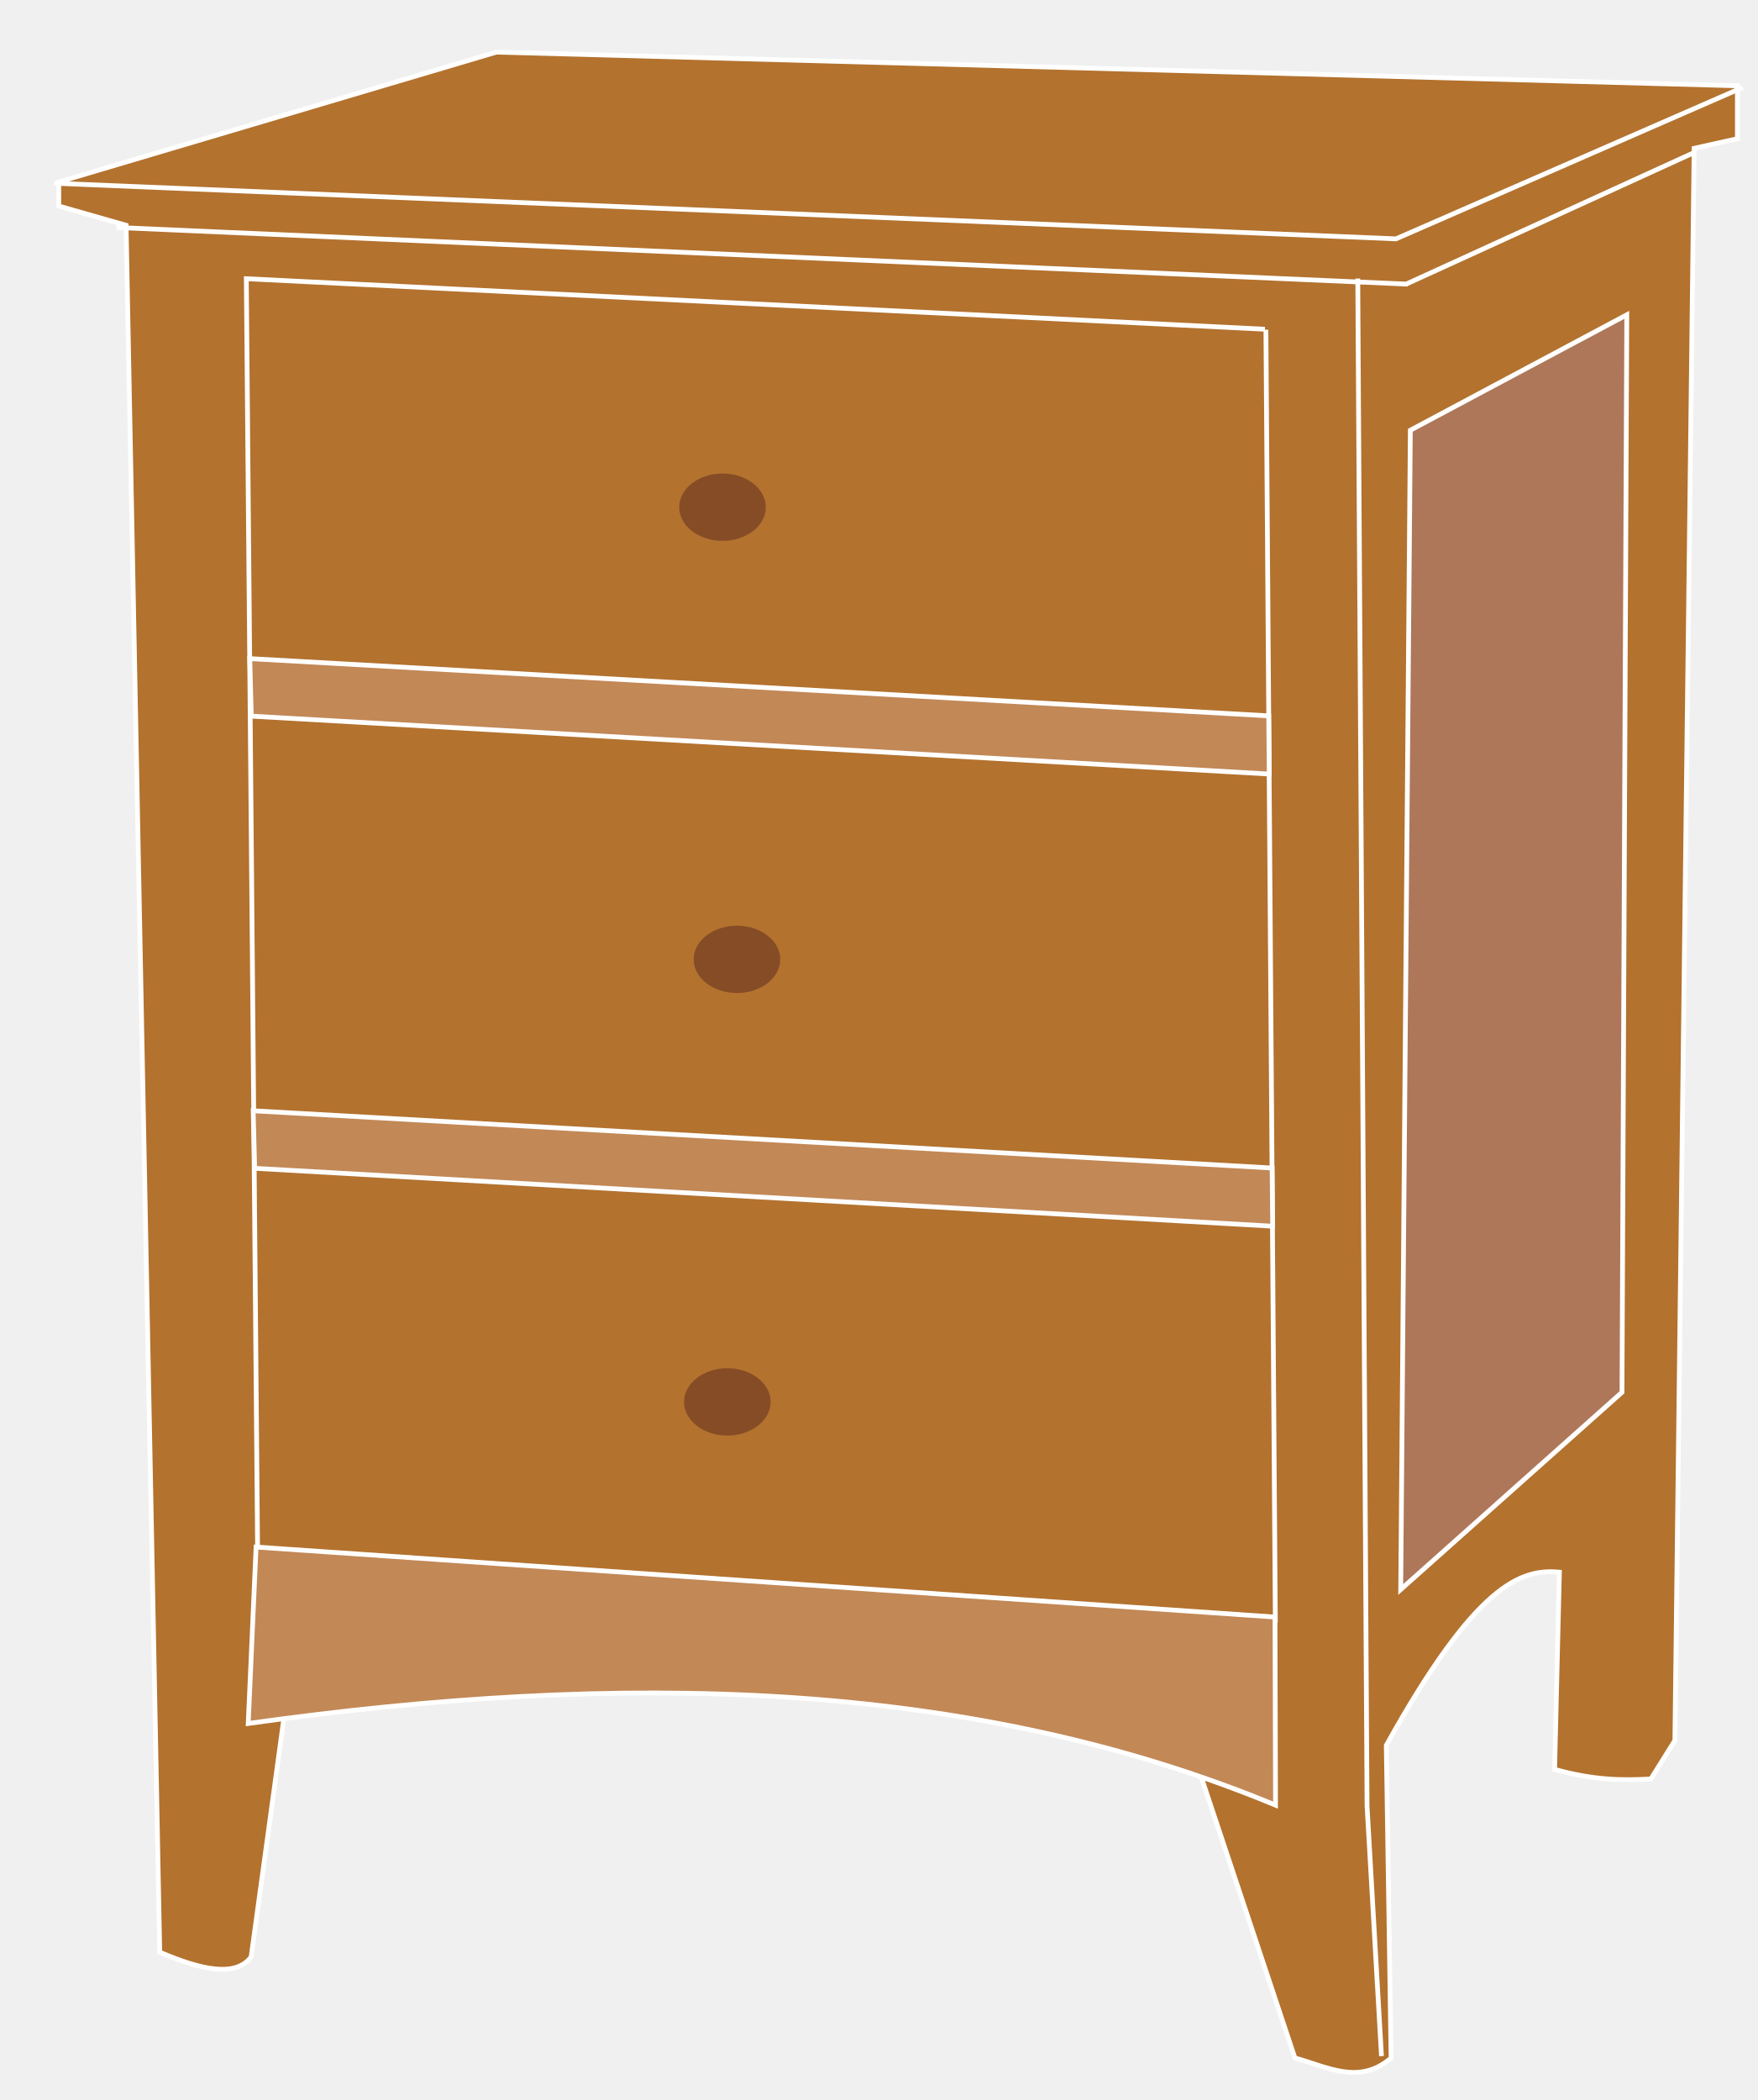
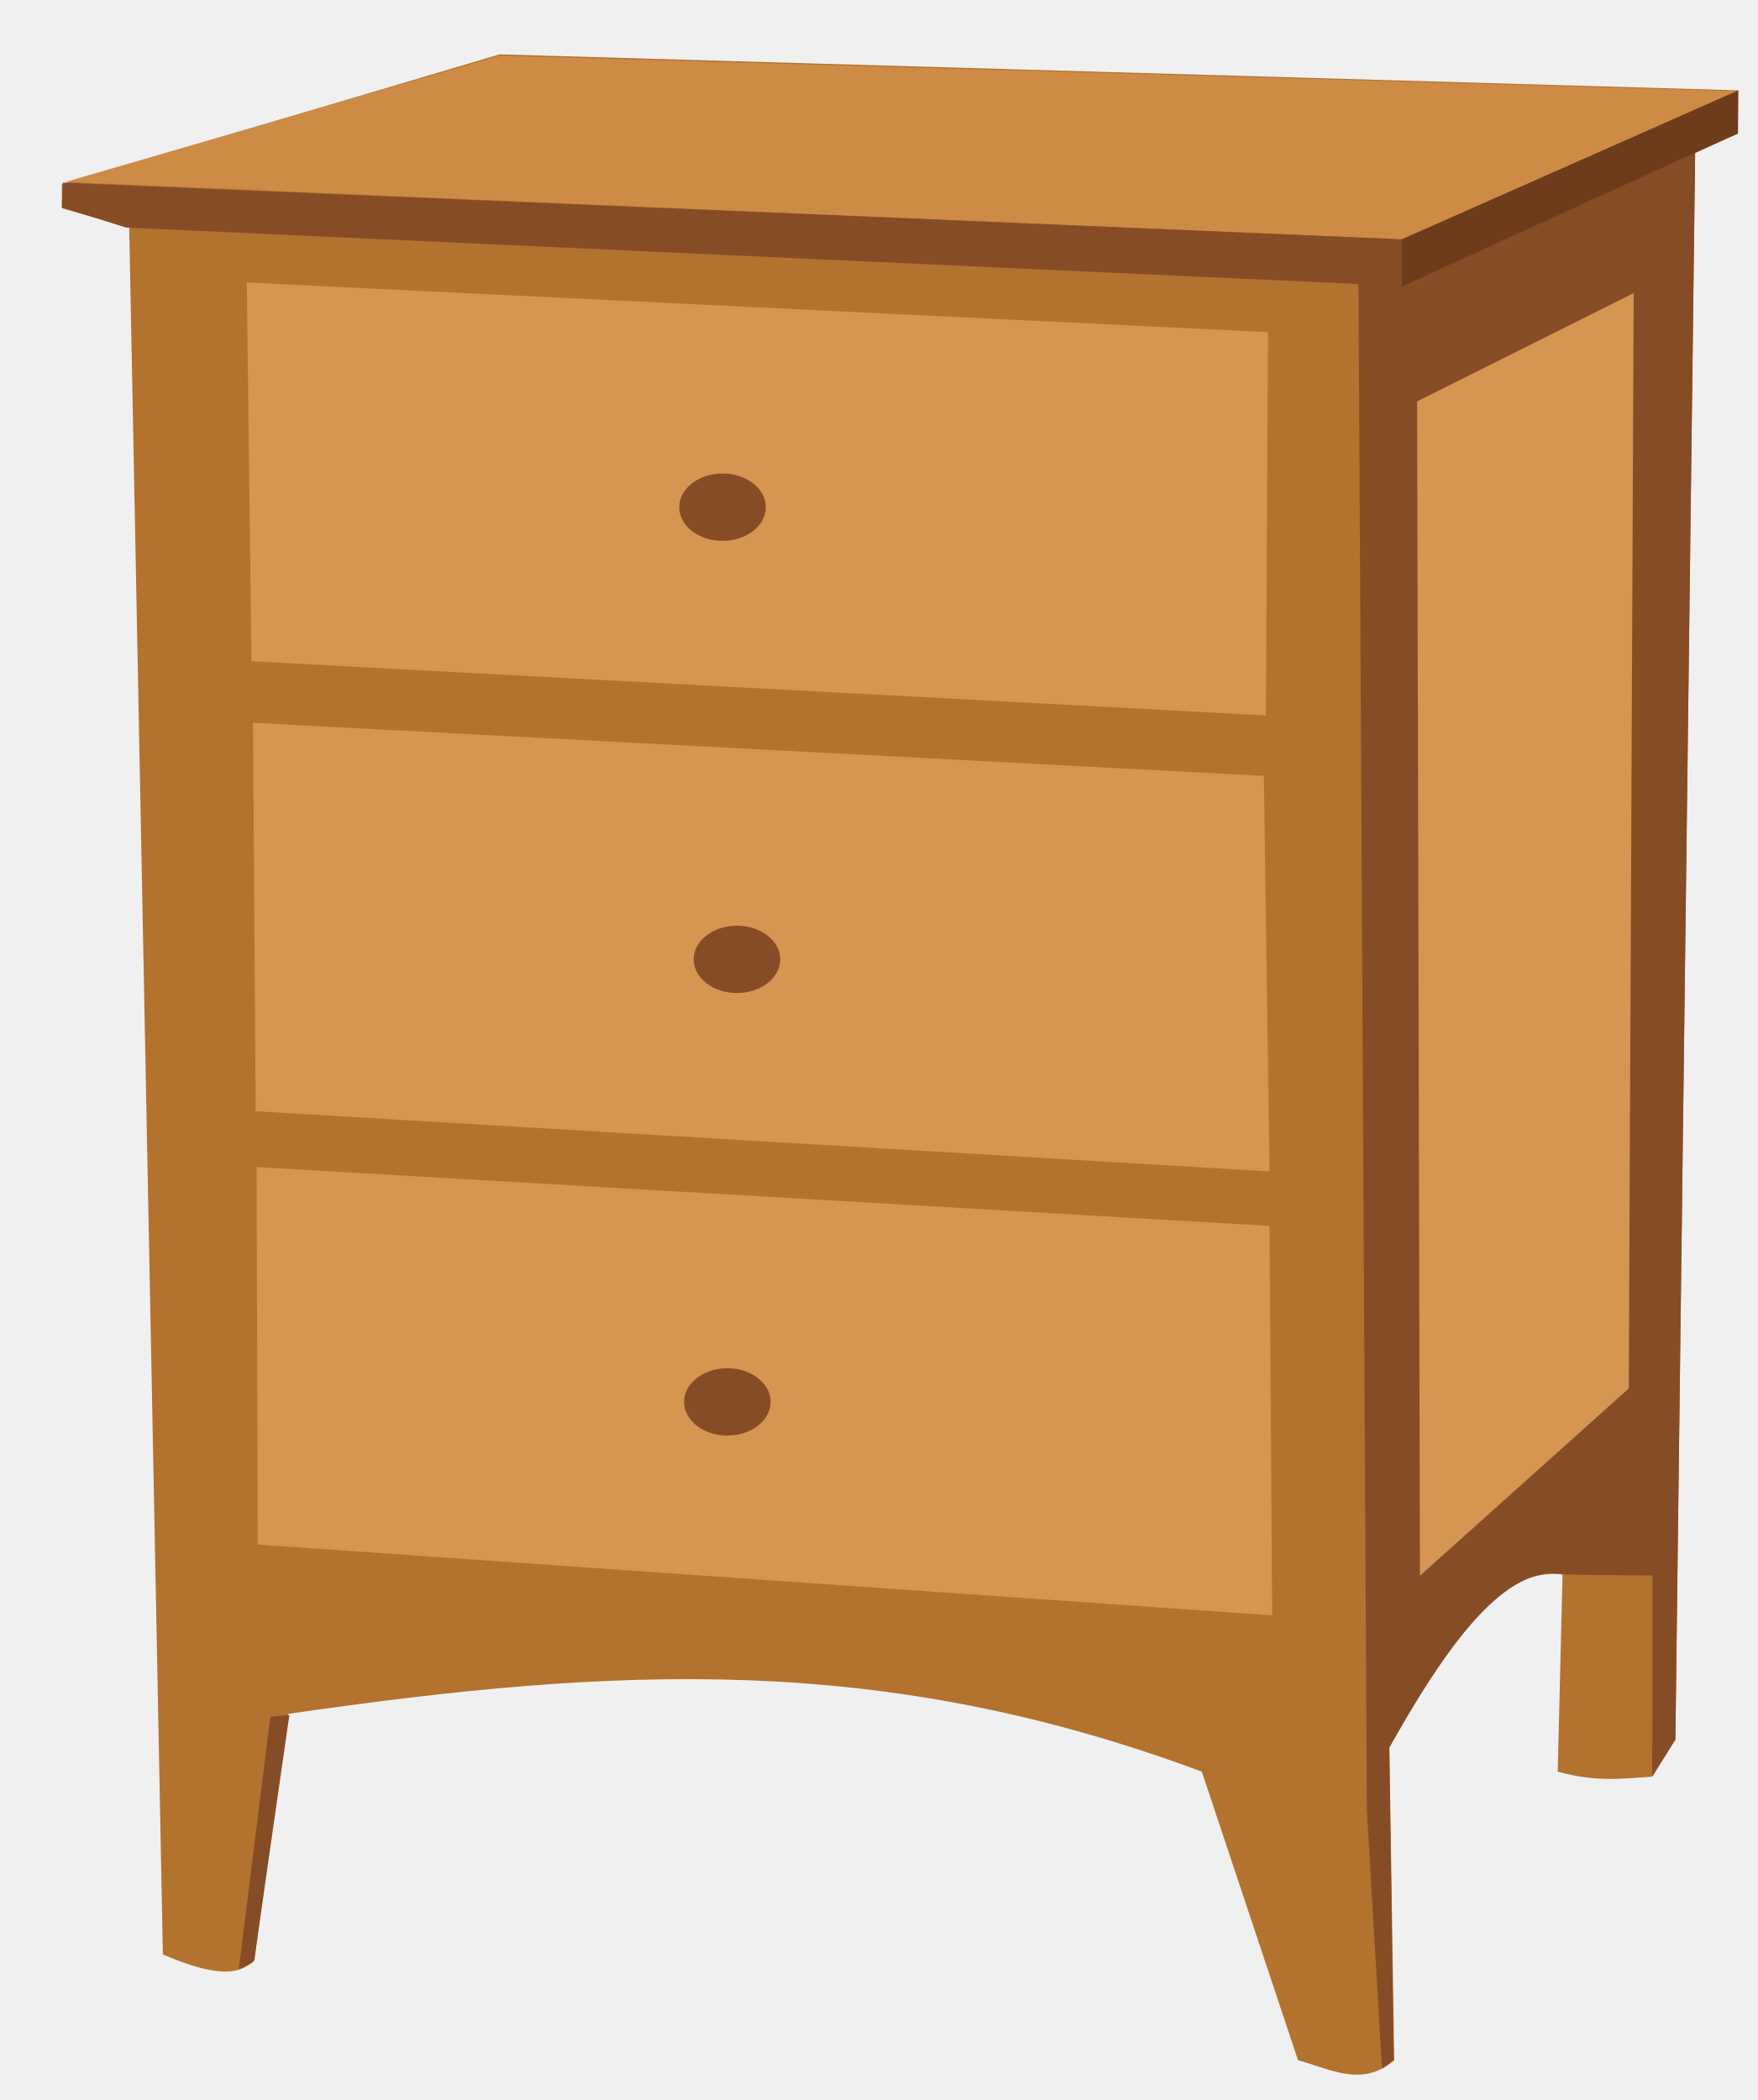
<svg xmlns="http://www.w3.org/2000/svg" version="1.1" x="0" y="0" width="369.06" height="441" viewBox="0, 0, 369.06, 441">
  <g id="Layer_1">
    <g id="path2170">
-       <path d="M351.75,365.506 L346.7,373.586 C340.93,373.886 334.91,373.926 326.49,371.566 L327.5,330.156 C319.35,329.386 309.92,332.746 291.14,366.516 L292.15,432.176 C285.41,437.986 278.68,433.986 271.95,432.176 L251.74,371.566 C184.84,346.686 129.41,349.356 59.81,359.446 L52.74,410.966 C49.45,415.286 42.2,413.666 33.55,409.956 L26.48,47.306 L12.34,43.266 L12.34,38.216 L104.26,10.946 L364.88,18.016 L364.88,29.126 L355.79,31.146 L351.75,365.506 z" fill="#B3722E" />
-       <path d="M351.75,365.506 L346.7,373.586 C340.93,373.886 334.91,373.926 326.49,371.566 L327.5,330.156 C319.35,329.386 309.92,332.746 291.14,366.516 L292.15,432.176 C285.41,437.986 278.68,433.986 271.95,432.176 L251.74,371.566 C184.84,346.686 129.41,349.356 59.81,359.446 L52.74,410.966 C49.45,415.286 42.2,413.666 33.55,409.956 L26.48,47.306 L12.34,43.266 L12.34,38.216 L104.26,10.946 L364.88,18.016 L364.88,29.126 L355.79,31.146 L351.75,365.506 z" fill-opacity="0" stroke="#FFFFFF" stroke-width="1" />
+       <path d="M351.845,365.312 L346.988,373.112 C341.218,373.412 335.566,374.4 327.146,372.04 L328.156,330.63 C320.006,329.86 310.576,333.22 291.796,366.99 L292.806,432.65 C286.066,438.46 279.336,434.46 272.606,432.65 L252.396,372.04 C185.496,347.16 130.066,349.83 60.466,359.92 L53.396,411.44 C50.106,415.76 42.856,414.14 34.206,410.43 L27.136,47.78 L12.996,43.74 L12.996,38.69 L104.916,11.42 L365.07,18.974 L364.964,28.051 L355.993,32.128 L351.845,365.312 z" fill="#B3722E" />
    </g>
+     <path d="M290.24,434.42 C290.24,434.42 287.056,379.988 287.056,379.988 C287.056,379.988 285.299,59.273 285.299,59.273 C285.299,59.273 295.428,59.583 295.428,59.583 C295.428,59.583 356.011,32.027 356.011,32.027 C356.011,32.027 351.861,365.311 351.861,365.311 C351.861,365.311 347.003,373.063 347.003,373.063 C347.003,373.063 347.044,330.857 347.044,330.857 C347.044,330.857 328.344,330.707 328.138,330.603 C315.224,328.156 301.888,348.998 291.759,366.982 C291.759,367.292 292.688,432.648 292.688,432.648 C292.688,432.648 290.24,434.42 290.24,434.42 z" fill="#864C26" />
    <g id="path2172">
-       <path d="M340.64,292.38 L294.17,333.8 L296.19,90.35 L341.65,66.11 L340.64,292.38 z" fill="#AE7759" />
-       <path d="M340.64,292.38 L294.17,333.8 L296.19,90.35 L341.65,66.11 L340.64,292.38 z" fill-opacity="0" stroke="#FFFFFF" stroke-width="1" />
+       <path d="M342.07,291.57 L298.204,330.916 L297.613,84.286 L343.097,61.544 L342.07,291.57 z" fill="#D69550" />
    </g>
+     <path d="M53.885,245.084 C53.885,245.084 266.614,257.439 266.614,257.439 C266.614,257.439 267.177,339.23 267.177,339.23 C267.177,339.23 54.13,324.356 54.13,324.356 C54.13,324.356 53.885,245.521 53.885,245.084 z" fill="#D69550" />
+     <path d="M53.119,151.783 C53.119,151.783 265.427,162.931 265.427,162.931 C265.427,162.931 266.623,246.003 266.623,246.003 C266.623,246.003 53.693,233.363 53.693,233.363 C53.693,233.363 53.119,152.221 53.119,151.783 z" fill="#D69550" />
+     <path d="M51.826,59.325 C51.826,59.325 266.302,69.75 266.302,69.75 C266.302,69.75 265.865,150.244 265.865,150.244 C265.865,150.244 52.818,138.87 52.818,138.87 C52.818,138.87 51.826,59.763 51.826,59.325 z" fill="#D69550" />
    <path d="M143.66,294.4 C143.66,298.3 147.73,301.47 152.75,301.47 C157.77,301.47 161.84,298.3 161.84,294.4 C161.84,290.5 157.77,287.33 152.75,287.33 C147.73,287.33 143.66,290.5 143.66,294.4 z" fill="#864C26" id="path2178" />
    <path d="M145.68,201.466 C145.68,205.366 149.75,208.536 154.77,208.536 C159.79,208.536 163.86,205.366 163.86,201.466 C163.86,197.566 159.79,194.396 154.77,194.396 C149.75,194.396 145.68,197.566 145.68,201.466 z" fill="#864C26" id="path2178" />
    <path d="M142.65,106.51 C142.65,110.41 146.72,113.58 151.74,113.58 C156.76,113.58 160.83,110.41 160.83,106.51 C160.83,102.61 156.76,99.44 151.74,99.44 C146.72,99.44 142.65,102.61 142.65,106.51 z" fill="#864C26" id="path2178" />
-     <path d="M295.65,59.67 L24.44,47.77 M285.15,58.49 L287.1,379.25 L290.13,431.78 M355.89,31.99 L295.3,59.67 M365.96,18.38 L293.17,50.16 L11.38,38.48 M267.84,340.74 L265.86,69.24 M265.65,69.14 L51.73,58.53 L54.11,326.78" fill-opacity="0" stroke="#FFFFFF" stroke-width="1" id="path2174" />
-     <g id="path2195">
-       <path d="M52.77,150.39 L266.56,162.55 L266.45,150.33 L52.46,138.31 L52.77,150.39 z" fill="#C28856" />
-       <path d="M52.77,150.39 L266.56,162.55 L266.45,150.33 L52.46,138.31 L52.77,150.39 z" fill-opacity="0" stroke="#FFFFFF" stroke-width="1" />
-     </g>
-     <g id="path2195">
-       <path d="M53.484,245.344 L267.274,257.504 L267.164,245.284 L53.174,233.264 L53.484,245.344 z" fill="#C28856" />
-       <path d="M53.484,245.344 L267.274,257.504 L267.164,245.284 L53.174,233.264 L53.484,245.344 z" fill-opacity="0" stroke="#FDFDFD" stroke-width="1" />
-     </g>
-     <g id="path3175">
-       <path d="M52.13,361.93 C129.98,351.02 203.45,352.38 267.88,379.08 L267.77,339.58 L53.78,324.88 L52.13,361.93 z" fill="#C28856" />
-       <path d="M52.13,361.93 C129.98,351.02 203.45,352.38 267.88,379.08 L267.77,339.58 L53.78,324.88 L52.13,361.93 z" fill-opacity="0" stroke="#FFFFFF" stroke-width="1" />
-     </g>
+     <path d="M0.322,297.233" fill="#B3722E" />
+     <path d="M294.318,50.269 C294.318,50.269 364.9,19.143 364.9,19.143 C364.9,19.143 104.931,11.691 104.931,11.691 C104.931,11.691 13.745,38.213 13.745,38.213 C13.745,38.213 294.537,50.269 294.318,50.269 z" fill="#CE8B45" />
+     <path d="M364.997,28.047 C364.997,28.047 365.034,18.987 365.034,18.987 C365.034,18.987 294.159,50.369 294.159,50.369 C294.159,50.369 294.388,60.178 294.388,60.178 C294.388,60.178 364.777,28.034 364.997,28.047 z" fill="#6E3C1B" />
+     <path d="M50.143,413.629 C50.143,413.629 56.779,360.542 56.779,360.542 C56.779,360.542 60.777,360.116 60.777,360.116 C60.777,360.116 53.546,410.226 53.461,411.417 C53.376,412.608 50.143,413.139 50.143,413.629 z" fill="#864C26" />
+     <path d="M294.388,60.064 C294.388,60.064 294.453,50.25 294.453,50.25 C294.453,50.25 13.185,38.354 13.185,38.354 C13.185,38.354 12.992,43.549 12.992,43.549 C12.992,43.549 26.46,47.781 26.46,47.781 C26.46,47.781 294.581,60.064 294.388,60.064 z" fill="#864C26" />
+     <path d="M415.693,107.617" fill="#864C26" />
  </g>
</svg>
